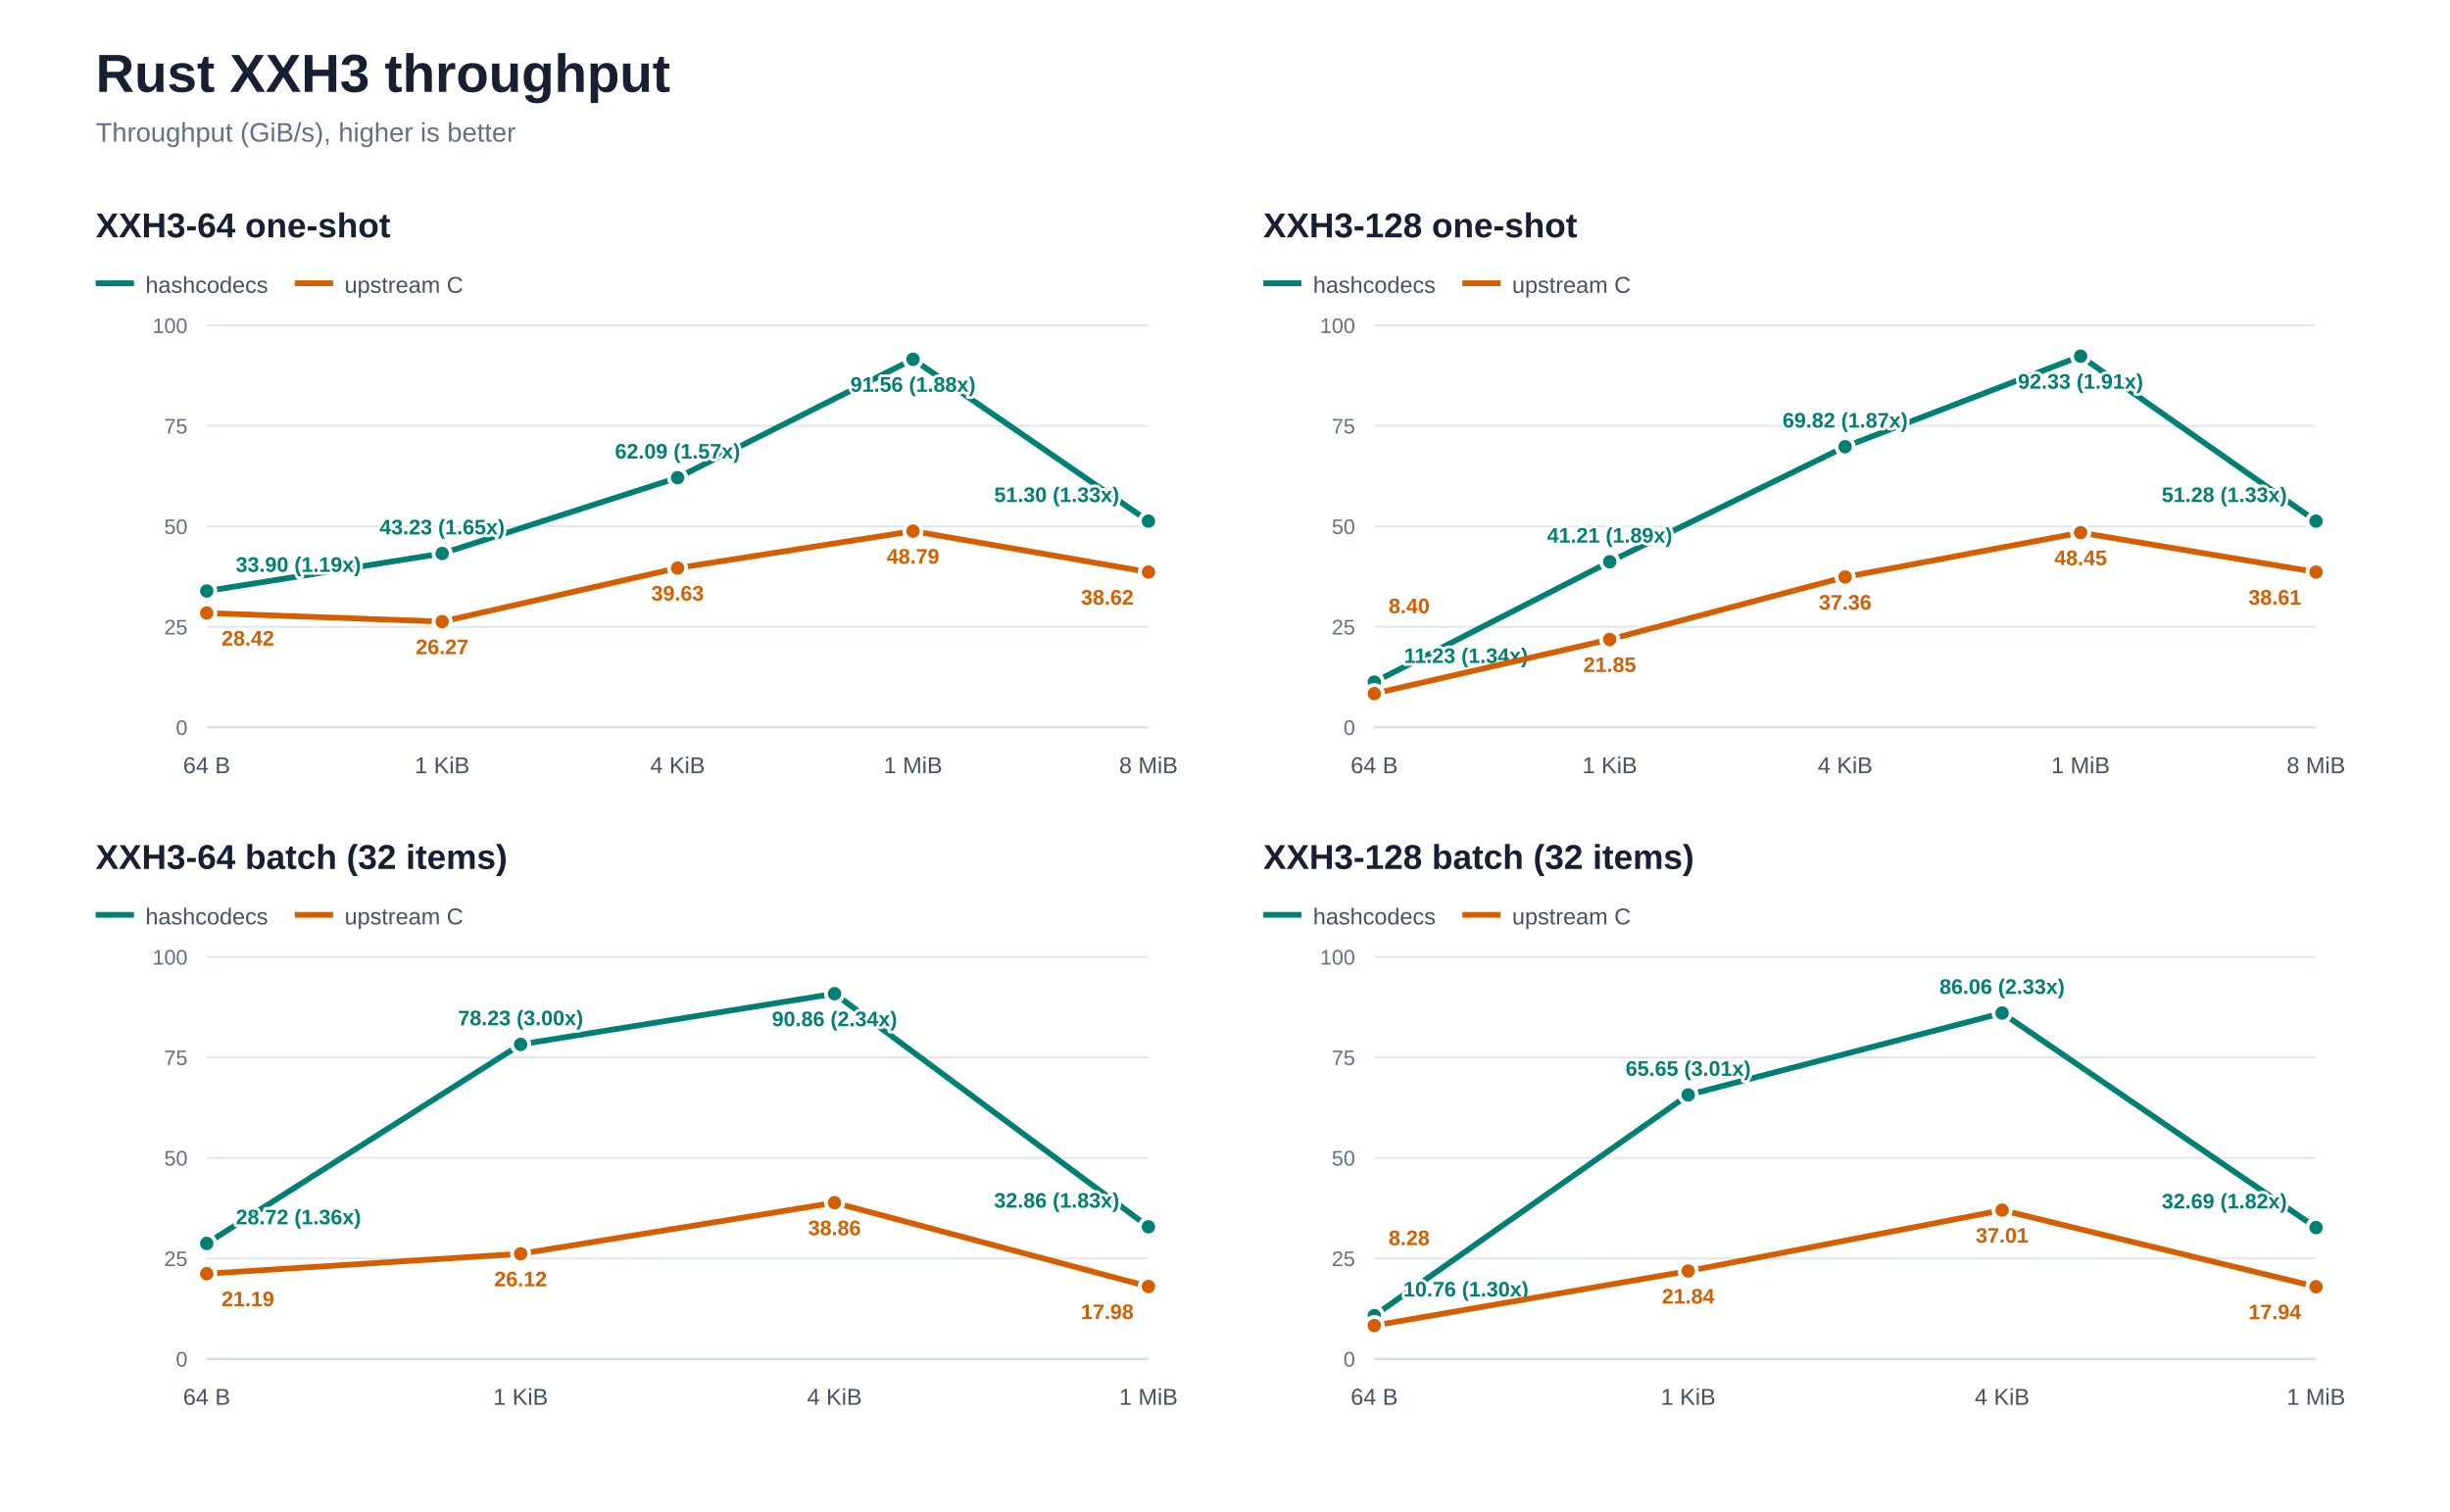
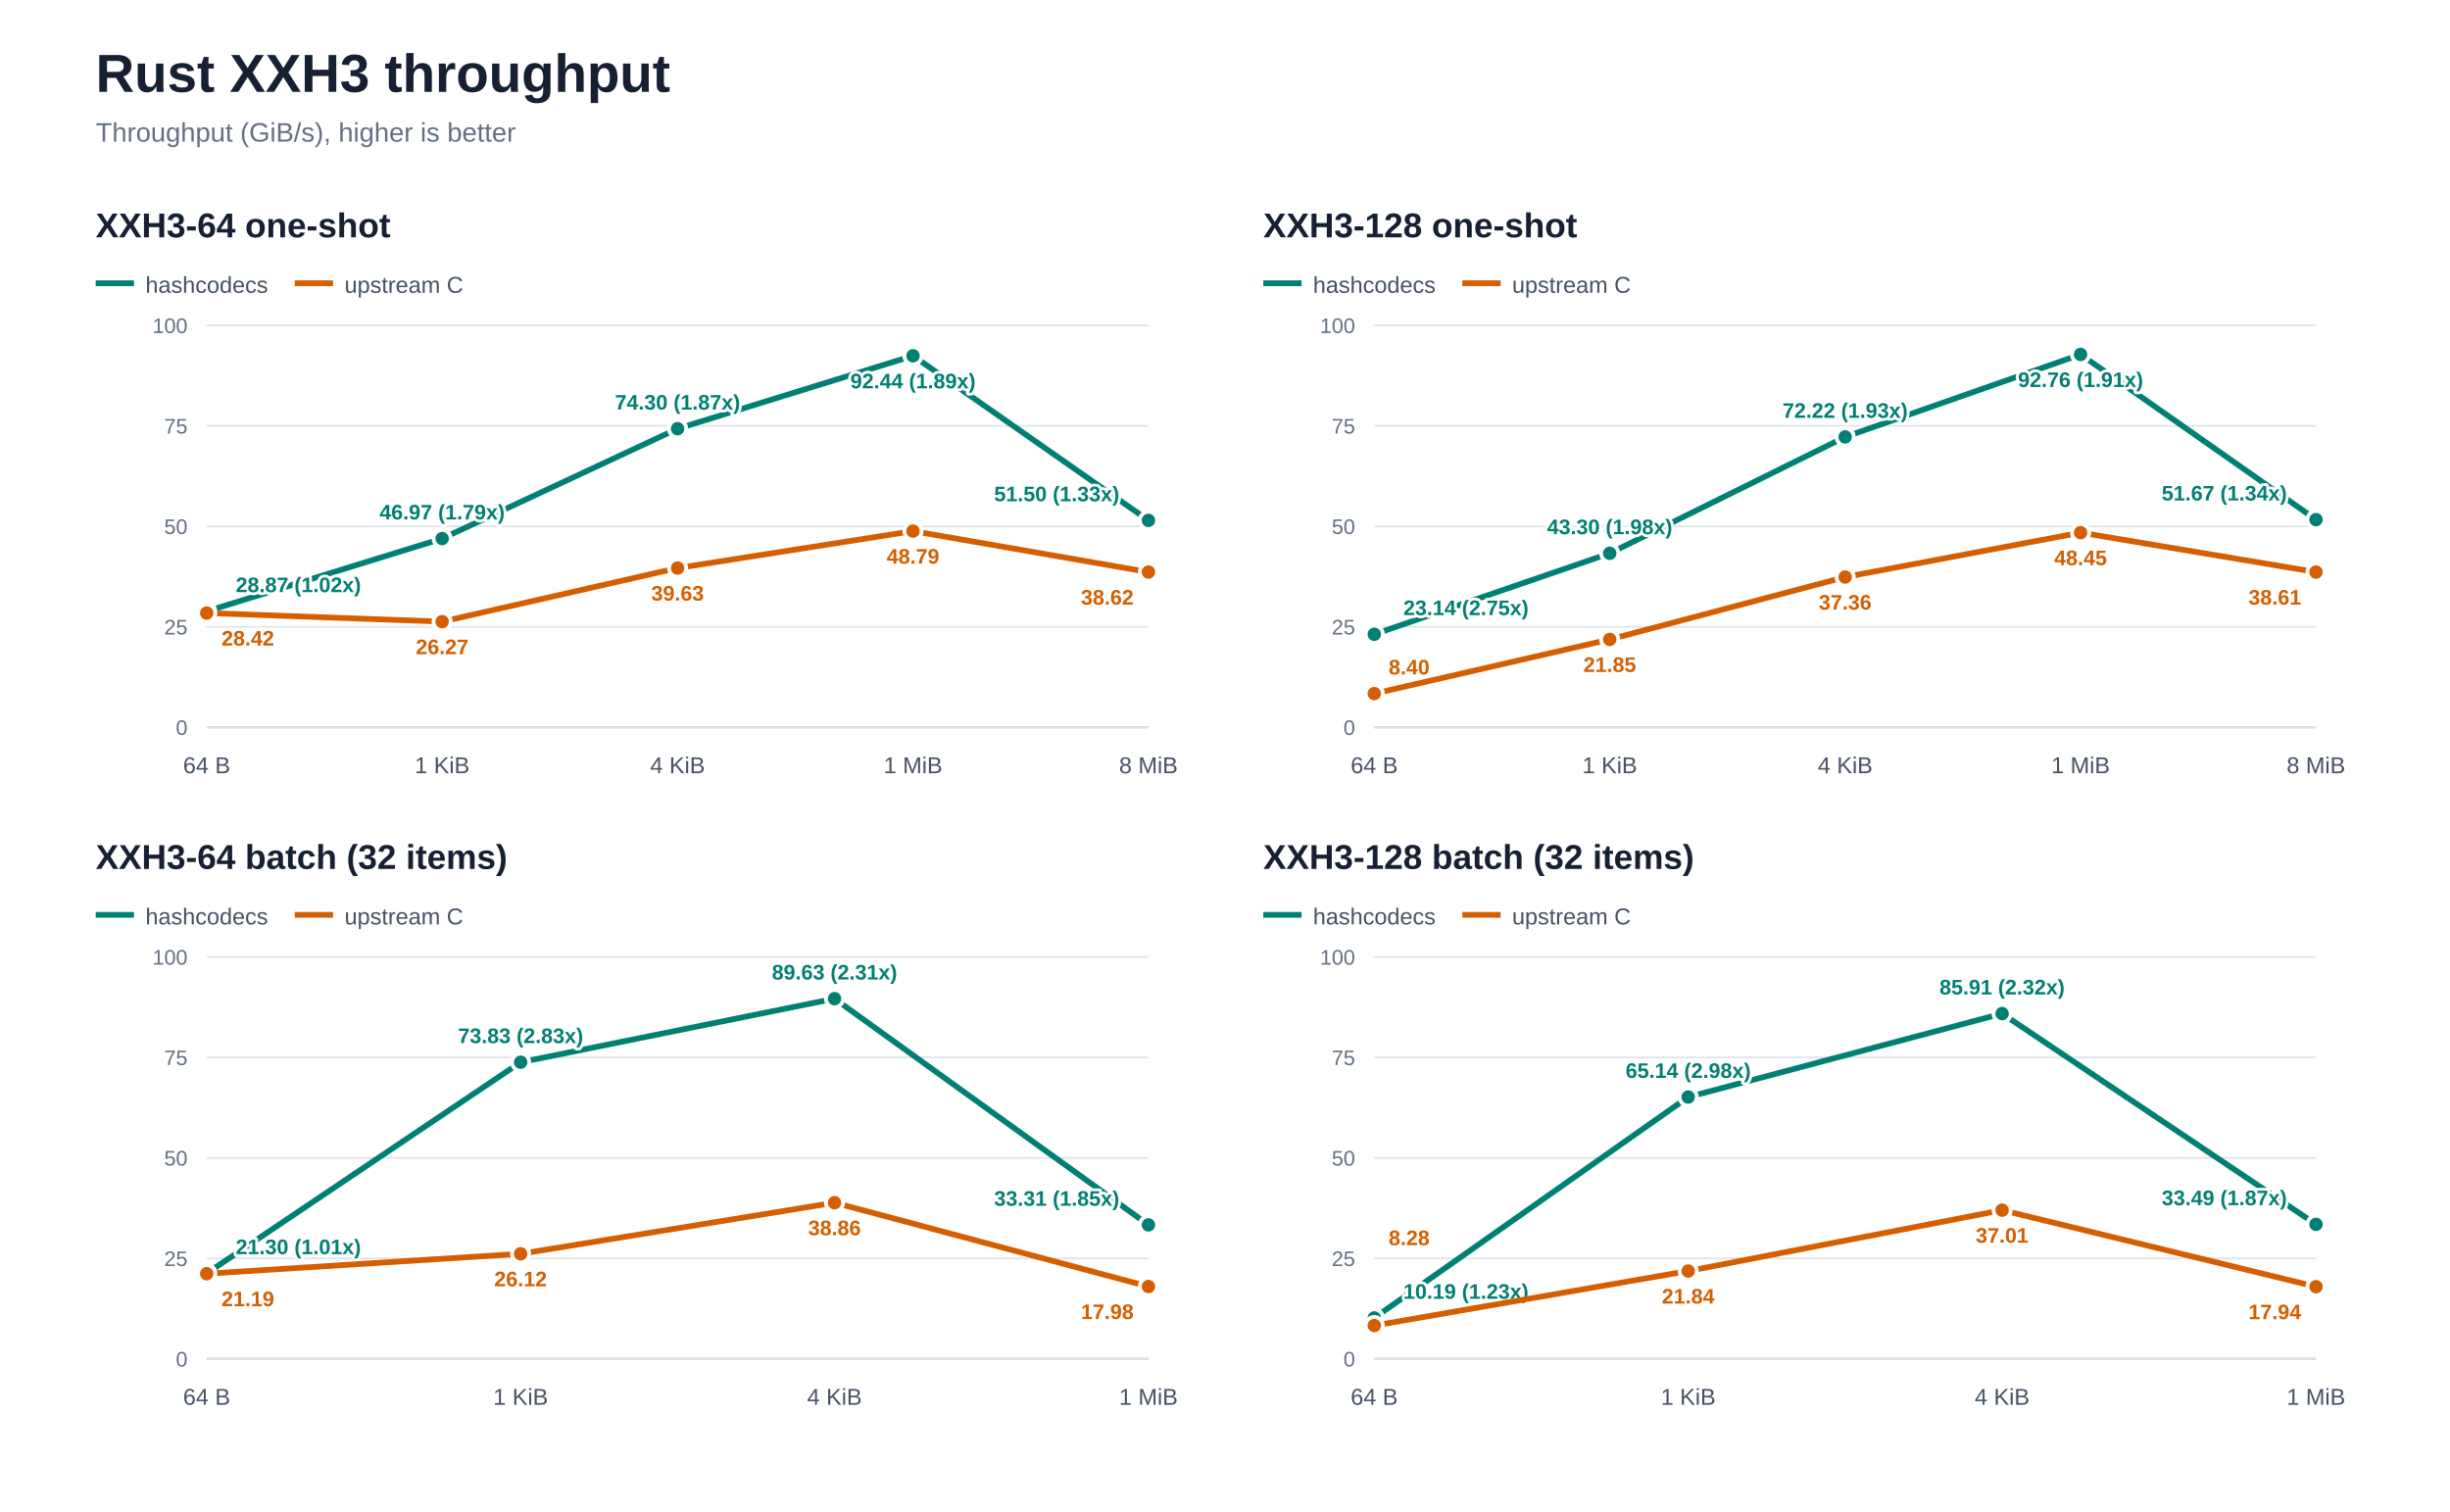
<svg xmlns="http://www.w3.org/2000/svg" width="1280" height="790" viewBox="0 0 1280 790" role="img" aria-labelledby="title desc">
  <rect width="100%" height="100%" fill="#ffffff" />
  <text x="50" y="48" fill="#172033" font-family="Segoe UI,Arial,sans-serif" font-size="28" font-weight="700">Rust XXH3 throughput</text>
  <text x="50" y="74" fill="#637083" font-family="Segoe UI,Arial,sans-serif" font-size="14">Throughput (GiB/s), higher is better</text>
  <text x="50" y="124" fill="#172033" font-family="Segoe UI,Arial,sans-serif" font-size="18" font-weight="600">XXH3-64 one-shot</text>
  <line x1="108" y1="380" x2="600" y2="380" stroke="#9aa5b4" />
  <line x1="50" y1="148" x2="70" y2="148" stroke="#007f73" stroke-width="3" />
  <text x="76" y="153" fill="#465263" font-family="Segoe UI,Arial,sans-serif" font-size="12">hashcodecs</text>
  <line x1="154" y1="148" x2="174" y2="148" stroke="#d55e00" stroke-width="3" />
  <text x="180" y="153" fill="#465263" font-family="Segoe UI,Arial,sans-serif" font-size="12">upstream C</text>
  <line x1="108" y1="380.0" x2="600" y2="380.0" stroke="#e1e6ed" />
  <text x="98" y="384.0" text-anchor="end" fill="#637083" font-family="Segoe UI,Arial,sans-serif" font-size="11">0</text>
  <line x1="108" y1="327.5" x2="600" y2="327.5" stroke="#e1e6ed" />
  <text x="98" y="331.5" text-anchor="end" fill="#637083" font-family="Segoe UI,Arial,sans-serif" font-size="11">25</text>
  <line x1="108" y1="275.0" x2="600" y2="275.0" stroke="#e1e6ed" />
  <text x="98" y="279.0" text-anchor="end" fill="#637083" font-family="Segoe UI,Arial,sans-serif" font-size="11">50</text>
  <line x1="108" y1="222.5" x2="600" y2="222.5" stroke="#e1e6ed" />
  <text x="98" y="226.5" text-anchor="end" fill="#637083" font-family="Segoe UI,Arial,sans-serif" font-size="11">75</text>
  <line x1="108" y1="170.0" x2="600" y2="170.0" stroke="#e1e6ed" />
  <text x="98" y="174.0" text-anchor="end" fill="#637083" font-family="Segoe UI,Arial,sans-serif" font-size="11">100</text>
  <text x="108.0" y="404" text-anchor="middle" fill="#465263" font-family="Segoe UI,Arial,sans-serif" font-size="12">64 B</text>
  <text x="231.0" y="404" text-anchor="middle" fill="#465263" font-family="Segoe UI,Arial,sans-serif" font-size="12">1 KiB</text>
  <text x="354.0" y="404" text-anchor="middle" fill="#465263" font-family="Segoe UI,Arial,sans-serif" font-size="12">4 KiB</text>
  <text x="477.0" y="404" text-anchor="middle" fill="#465263" font-family="Segoe UI,Arial,sans-serif" font-size="12">1 MiB</text>
  <text x="600.0" y="404" text-anchor="middle" fill="#465263" font-family="Segoe UI,Arial,sans-serif" font-size="12">8 MiB</text>
-   <polyline points="108.0,308.8 231.0,289.2 354.0,249.6 477.0,187.7 600.0,272.3" fill="none" stroke="#007f73" stroke-width="3" stroke-linejoin="round" stroke-linecap="round" />
-   <circle cx="108.0" cy="308.8" r="4.5" fill="#007f73" stroke="#ffffff" stroke-width="2" />
-   <text x="155.9" y="298.8" text-anchor="middle" fill="#007f73" font-family="Segoe UI,Arial,sans-serif" font-size="11" font-weight="600" paint-order="stroke" stroke="#ffffff" stroke-width="3" stroke-linejoin="round">33.90 (1.19x)</text>
-   <circle cx="231.0" cy="289.2" r="4.5" fill="#007f73" stroke="#ffffff" stroke-width="2" />
-   <text x="231.0" y="279.2" text-anchor="middle" fill="#007f73" font-family="Segoe UI,Arial,sans-serif" font-size="11" font-weight="600" paint-order="stroke" stroke="#ffffff" stroke-width="3" stroke-linejoin="round">43.23 (1.65x)</text>
-   <circle cx="354.0" cy="249.6" r="4.5" fill="#007f73" stroke="#ffffff" stroke-width="2" />
-   <text x="354.0" y="239.6" text-anchor="middle" fill="#007f73" font-family="Segoe UI,Arial,sans-serif" font-size="11" font-weight="600" paint-order="stroke" stroke="#ffffff" stroke-width="3" stroke-linejoin="round">62.09 (1.57x)</text>
-   <circle cx="477.0" cy="187.7" r="4.5" fill="#007f73" stroke="#ffffff" stroke-width="2" />
-   <text x="477.0" y="204.7" text-anchor="middle" fill="#007f73" font-family="Segoe UI,Arial,sans-serif" font-size="11" font-weight="600" paint-order="stroke" stroke="#ffffff" stroke-width="3" stroke-linejoin="round">91.56 (1.88x)</text>
-   <circle cx="600.0" cy="272.3" r="4.5" fill="#007f73" stroke="#ffffff" stroke-width="2" />
-   <text x="552.1" y="262.3" text-anchor="middle" fill="#007f73" font-family="Segoe UI,Arial,sans-serif" font-size="11" font-weight="600" paint-order="stroke" stroke="#ffffff" stroke-width="3" stroke-linejoin="round">51.30 (1.33x)</text>
+   <polyline points="108.0,319.4 231.0,281.4 354.0,224.0 477.0,185.9 600.0,271.9" fill="none" stroke="#007f73" stroke-width="3" stroke-linejoin="round" stroke-linecap="round" />
+   <circle cx="108.0" cy="319.4" r="4.5" fill="#007f73" stroke="#ffffff" stroke-width="2" />
+   <text x="155.9" y="309.4" text-anchor="middle" fill="#007f73" font-family="Segoe UI,Arial,sans-serif" font-size="11" font-weight="600" paint-order="stroke" stroke="#ffffff" stroke-width="3" stroke-linejoin="round">28.87 (1.02x)</text>
+   <circle cx="231.0" cy="281.4" r="4.5" fill="#007f73" stroke="#ffffff" stroke-width="2" />
+   <text x="231.0" y="271.4" text-anchor="middle" fill="#007f73" font-family="Segoe UI,Arial,sans-serif" font-size="11" font-weight="600" paint-order="stroke" stroke="#ffffff" stroke-width="3" stroke-linejoin="round">46.97 (1.79x)</text>
+   <circle cx="354.0" cy="224.0" r="4.5" fill="#007f73" stroke="#ffffff" stroke-width="2" />
+   <text x="354.0" y="214.0" text-anchor="middle" fill="#007f73" font-family="Segoe UI,Arial,sans-serif" font-size="11" font-weight="600" paint-order="stroke" stroke="#ffffff" stroke-width="3" stroke-linejoin="round">74.30 (1.87x)</text>
+   <circle cx="477.0" cy="185.9" r="4.5" fill="#007f73" stroke="#ffffff" stroke-width="2" />
+   <text x="477.0" y="202.9" text-anchor="middle" fill="#007f73" font-family="Segoe UI,Arial,sans-serif" font-size="11" font-weight="600" paint-order="stroke" stroke="#ffffff" stroke-width="3" stroke-linejoin="round">92.44 (1.89x)</text>
+   <circle cx="600.0" cy="271.9" r="4.5" fill="#007f73" stroke="#ffffff" stroke-width="2" />
+   <text x="552.1" y="261.9" text-anchor="middle" fill="#007f73" font-family="Segoe UI,Arial,sans-serif" font-size="11" font-weight="600" paint-order="stroke" stroke="#ffffff" stroke-width="3" stroke-linejoin="round">51.50 (1.33x)</text>
  <polyline points="108.0,320.3 231.0,324.8 354.0,296.8 477.0,277.5 600.0,298.9" fill="none" stroke="#d55e00" stroke-width="3" stroke-linejoin="round" stroke-linecap="round" />
  <circle cx="108.0" cy="320.3" r="4.5" fill="#d55e00" stroke="#ffffff" stroke-width="2" />
  <text x="129.5" y="337.3" text-anchor="middle" fill="#d55e00" font-family="Segoe UI,Arial,sans-serif" font-size="11" font-weight="600" paint-order="stroke" stroke="#ffffff" stroke-width="3" stroke-linejoin="round">28.42</text>
  <circle cx="231.0" cy="324.8" r="4.5" fill="#d55e00" stroke="#ffffff" stroke-width="2" />
  <text x="231.0" y="341.8" text-anchor="middle" fill="#d55e00" font-family="Segoe UI,Arial,sans-serif" font-size="11" font-weight="600" paint-order="stroke" stroke="#ffffff" stroke-width="3" stroke-linejoin="round">26.27</text>
  <circle cx="354.0" cy="296.8" r="4.5" fill="#d55e00" stroke="#ffffff" stroke-width="2" />
  <text x="354.0" y="313.8" text-anchor="middle" fill="#d55e00" font-family="Segoe UI,Arial,sans-serif" font-size="11" font-weight="600" paint-order="stroke" stroke="#ffffff" stroke-width="3" stroke-linejoin="round">39.63</text>
  <circle cx="477.0" cy="277.5" r="4.5" fill="#d55e00" stroke="#ffffff" stroke-width="2" />
  <text x="477.0" y="294.5" text-anchor="middle" fill="#d55e00" font-family="Segoe UI,Arial,sans-serif" font-size="11" font-weight="600" paint-order="stroke" stroke="#ffffff" stroke-width="3" stroke-linejoin="round">48.79</text>
  <circle cx="600.0" cy="298.9" r="4.5" fill="#d55e00" stroke="#ffffff" stroke-width="2" />
  <text x="578.5" y="315.9" text-anchor="middle" fill="#d55e00" font-family="Segoe UI,Arial,sans-serif" font-size="11" font-weight="600" paint-order="stroke" stroke="#ffffff" stroke-width="3" stroke-linejoin="round">38.62</text>
  <text x="660" y="124" fill="#172033" font-family="Segoe UI,Arial,sans-serif" font-size="18" font-weight="600">XXH3-128 one-shot</text>
  <line x1="718" y1="380" x2="1210" y2="380" stroke="#9aa5b4" />
  <line x1="660" y1="148" x2="680" y2="148" stroke="#007f73" stroke-width="3" />
  <text x="686" y="153" fill="#465263" font-family="Segoe UI,Arial,sans-serif" font-size="12">hashcodecs</text>
  <line x1="764" y1="148" x2="784" y2="148" stroke="#d55e00" stroke-width="3" />
  <text x="790" y="153" fill="#465263" font-family="Segoe UI,Arial,sans-serif" font-size="12">upstream C</text>
  <line x1="718" y1="380.0" x2="1210" y2="380.0" stroke="#e1e6ed" />
  <text x="708" y="384.0" text-anchor="end" fill="#637083" font-family="Segoe UI,Arial,sans-serif" font-size="11">0</text>
  <line x1="718" y1="327.5" x2="1210" y2="327.5" stroke="#e1e6ed" />
  <text x="708" y="331.5" text-anchor="end" fill="#637083" font-family="Segoe UI,Arial,sans-serif" font-size="11">25</text>
  <line x1="718" y1="275.0" x2="1210" y2="275.0" stroke="#e1e6ed" />
  <text x="708" y="279.0" text-anchor="end" fill="#637083" font-family="Segoe UI,Arial,sans-serif" font-size="11">50</text>
  <line x1="718" y1="222.5" x2="1210" y2="222.5" stroke="#e1e6ed" />
  <text x="708" y="226.5" text-anchor="end" fill="#637083" font-family="Segoe UI,Arial,sans-serif" font-size="11">75</text>
  <line x1="718" y1="170.0" x2="1210" y2="170.0" stroke="#e1e6ed" />
  <text x="708" y="174.0" text-anchor="end" fill="#637083" font-family="Segoe UI,Arial,sans-serif" font-size="11">100</text>
  <text x="718.0" y="404" text-anchor="middle" fill="#465263" font-family="Segoe UI,Arial,sans-serif" font-size="12">64 B</text>
  <text x="841.0" y="404" text-anchor="middle" fill="#465263" font-family="Segoe UI,Arial,sans-serif" font-size="12">1 KiB</text>
  <text x="964.0" y="404" text-anchor="middle" fill="#465263" font-family="Segoe UI,Arial,sans-serif" font-size="12">4 KiB</text>
  <text x="1087.0" y="404" text-anchor="middle" fill="#465263" font-family="Segoe UI,Arial,sans-serif" font-size="12">1 MiB</text>
  <text x="1210.0" y="404" text-anchor="middle" fill="#465263" font-family="Segoe UI,Arial,sans-serif" font-size="12">8 MiB</text>
-   <polyline points="718.0,356.4 841.0,293.5 964.0,233.4 1087.0,186.1 1210.0,272.3" fill="none" stroke="#007f73" stroke-width="3" stroke-linejoin="round" stroke-linecap="round" />
-   <circle cx="718.0" cy="356.4" r="4.5" fill="#007f73" stroke="#ffffff" stroke-width="2" />
-   <text x="765.9" y="346.4" text-anchor="middle" fill="#007f73" font-family="Segoe UI,Arial,sans-serif" font-size="11" font-weight="600" paint-order="stroke" stroke="#ffffff" stroke-width="3" stroke-linejoin="round">11.23 (1.34x)</text>
-   <circle cx="841.0" cy="293.5" r="4.5" fill="#007f73" stroke="#ffffff" stroke-width="2" />
-   <text x="841.0" y="283.5" text-anchor="middle" fill="#007f73" font-family="Segoe UI,Arial,sans-serif" font-size="11" font-weight="600" paint-order="stroke" stroke="#ffffff" stroke-width="3" stroke-linejoin="round">41.21 (1.89x)</text>
-   <circle cx="964.0" cy="233.4" r="4.5" fill="#007f73" stroke="#ffffff" stroke-width="2" />
-   <text x="964.0" y="223.4" text-anchor="middle" fill="#007f73" font-family="Segoe UI,Arial,sans-serif" font-size="11" font-weight="600" paint-order="stroke" stroke="#ffffff" stroke-width="3" stroke-linejoin="round">69.82 (1.87x)</text>
-   <circle cx="1087.0" cy="186.1" r="4.5" fill="#007f73" stroke="#ffffff" stroke-width="2" />
-   <text x="1087.0" y="203.1" text-anchor="middle" fill="#007f73" font-family="Segoe UI,Arial,sans-serif" font-size="11" font-weight="600" paint-order="stroke" stroke="#ffffff" stroke-width="3" stroke-linejoin="round">92.33 (1.91x)</text>
-   <circle cx="1210.0" cy="272.3" r="4.5" fill="#007f73" stroke="#ffffff" stroke-width="2" />
-   <text x="1162.1" y="262.3" text-anchor="middle" fill="#007f73" font-family="Segoe UI,Arial,sans-serif" font-size="11" font-weight="600" paint-order="stroke" stroke="#ffffff" stroke-width="3" stroke-linejoin="round">51.28 (1.33x)</text>
+   <polyline points="718.0,331.4 841.0,289.1 964.0,228.3 1087.0,185.2 1210.0,271.5" fill="none" stroke="#007f73" stroke-width="3" stroke-linejoin="round" stroke-linecap="round" />
+   <circle cx="718.0" cy="331.4" r="4.5" fill="#007f73" stroke="#ffffff" stroke-width="2" />
+   <text x="765.9" y="321.4" text-anchor="middle" fill="#007f73" font-family="Segoe UI,Arial,sans-serif" font-size="11" font-weight="600" paint-order="stroke" stroke="#ffffff" stroke-width="3" stroke-linejoin="round">23.14 (2.75x)</text>
+   <circle cx="841.0" cy="289.1" r="4.5" fill="#007f73" stroke="#ffffff" stroke-width="2" />
+   <text x="841.0" y="279.1" text-anchor="middle" fill="#007f73" font-family="Segoe UI,Arial,sans-serif" font-size="11" font-weight="600" paint-order="stroke" stroke="#ffffff" stroke-width="3" stroke-linejoin="round">43.30 (1.98x)</text>
+   <circle cx="964.0" cy="228.3" r="4.5" fill="#007f73" stroke="#ffffff" stroke-width="2" />
+   <text x="964.0" y="218.3" text-anchor="middle" fill="#007f73" font-family="Segoe UI,Arial,sans-serif" font-size="11" font-weight="600" paint-order="stroke" stroke="#ffffff" stroke-width="3" stroke-linejoin="round">72.22 (1.93x)</text>
+   <circle cx="1087.0" cy="185.2" r="4.5" fill="#007f73" stroke="#ffffff" stroke-width="2" />
+   <text x="1087.0" y="202.2" text-anchor="middle" fill="#007f73" font-family="Segoe UI,Arial,sans-serif" font-size="11" font-weight="600" paint-order="stroke" stroke="#ffffff" stroke-width="3" stroke-linejoin="round">92.76 (1.91x)</text>
+   <circle cx="1210.0" cy="271.5" r="4.5" fill="#007f73" stroke="#ffffff" stroke-width="2" />
+   <text x="1162.1" y="261.5" text-anchor="middle" fill="#007f73" font-family="Segoe UI,Arial,sans-serif" font-size="11" font-weight="600" paint-order="stroke" stroke="#ffffff" stroke-width="3" stroke-linejoin="round">51.67 (1.34x)</text>
  <polyline points="718.0,362.4 841.0,334.1 964.0,301.5 1087.0,278.3 1210.0,298.9" fill="none" stroke="#d55e00" stroke-width="3" stroke-linejoin="round" stroke-linecap="round" />
  <circle cx="718.0" cy="362.4" r="4.5" fill="#d55e00" stroke="#ffffff" stroke-width="2" />
-   <text x="736.2" y="320.4" text-anchor="middle" fill="#d55e00" font-family="Segoe UI,Arial,sans-serif" font-size="11" font-weight="600" paint-order="stroke" stroke="#ffffff" stroke-width="3" stroke-linejoin="round">8.40</text>
+   <text x="736.2" y="352.4" text-anchor="middle" fill="#d55e00" font-family="Segoe UI,Arial,sans-serif" font-size="11" font-weight="600" paint-order="stroke" stroke="#ffffff" stroke-width="3" stroke-linejoin="round">8.40</text>
  <circle cx="841.0" cy="334.1" r="4.5" fill="#d55e00" stroke="#ffffff" stroke-width="2" />
  <text x="841.0" y="351.1" text-anchor="middle" fill="#d55e00" font-family="Segoe UI,Arial,sans-serif" font-size="11" font-weight="600" paint-order="stroke" stroke="#ffffff" stroke-width="3" stroke-linejoin="round">21.85</text>
  <circle cx="964.0" cy="301.5" r="4.5" fill="#d55e00" stroke="#ffffff" stroke-width="2" />
  <text x="964.0" y="318.5" text-anchor="middle" fill="#d55e00" font-family="Segoe UI,Arial,sans-serif" font-size="11" font-weight="600" paint-order="stroke" stroke="#ffffff" stroke-width="3" stroke-linejoin="round">37.36</text>
  <circle cx="1087.0" cy="278.3" r="4.5" fill="#d55e00" stroke="#ffffff" stroke-width="2" />
  <text x="1087.0" y="295.3" text-anchor="middle" fill="#d55e00" font-family="Segoe UI,Arial,sans-serif" font-size="11" font-weight="600" paint-order="stroke" stroke="#ffffff" stroke-width="3" stroke-linejoin="round">48.45</text>
  <circle cx="1210.0" cy="298.9" r="4.5" fill="#d55e00" stroke="#ffffff" stroke-width="2" />
  <text x="1188.5" y="315.9" text-anchor="middle" fill="#d55e00" font-family="Segoe UI,Arial,sans-serif" font-size="11" font-weight="600" paint-order="stroke" stroke="#ffffff" stroke-width="3" stroke-linejoin="round">38.61</text>
  <text x="50" y="454" fill="#172033" font-family="Segoe UI,Arial,sans-serif" font-size="18" font-weight="600">XXH3-64 batch (32 items)</text>
  <line x1="108" y1="710" x2="600" y2="710" stroke="#9aa5b4" />
  <line x1="50" y1="478" x2="70" y2="478" stroke="#007f73" stroke-width="3" />
  <text x="76" y="483" fill="#465263" font-family="Segoe UI,Arial,sans-serif" font-size="12">hashcodecs</text>
  <line x1="154" y1="478" x2="174" y2="478" stroke="#d55e00" stroke-width="3" />
  <text x="180" y="483" fill="#465263" font-family="Segoe UI,Arial,sans-serif" font-size="12">upstream C</text>
  <line x1="108" y1="710.0" x2="600" y2="710.0" stroke="#e1e6ed" />
  <text x="98" y="714.0" text-anchor="end" fill="#637083" font-family="Segoe UI,Arial,sans-serif" font-size="11">0</text>
  <line x1="108" y1="657.5" x2="600" y2="657.5" stroke="#e1e6ed" />
  <text x="98" y="661.5" text-anchor="end" fill="#637083" font-family="Segoe UI,Arial,sans-serif" font-size="11">25</text>
  <line x1="108" y1="605.0" x2="600" y2="605.0" stroke="#e1e6ed" />
  <text x="98" y="609.0" text-anchor="end" fill="#637083" font-family="Segoe UI,Arial,sans-serif" font-size="11">50</text>
  <line x1="108" y1="552.5" x2="600" y2="552.5" stroke="#e1e6ed" />
  <text x="98" y="556.5" text-anchor="end" fill="#637083" font-family="Segoe UI,Arial,sans-serif" font-size="11">75</text>
  <line x1="108" y1="500.0" x2="600" y2="500.0" stroke="#e1e6ed" />
  <text x="98" y="504.0" text-anchor="end" fill="#637083" font-family="Segoe UI,Arial,sans-serif" font-size="11">100</text>
  <text x="108.0" y="734" text-anchor="middle" fill="#465263" font-family="Segoe UI,Arial,sans-serif" font-size="12">64 B</text>
  <text x="272.0" y="734" text-anchor="middle" fill="#465263" font-family="Segoe UI,Arial,sans-serif" font-size="12">1 KiB</text>
  <text x="436.0" y="734" text-anchor="middle" fill="#465263" font-family="Segoe UI,Arial,sans-serif" font-size="12">4 KiB</text>
  <text x="600.0" y="734" text-anchor="middle" fill="#465263" font-family="Segoe UI,Arial,sans-serif" font-size="12">1 MiB</text>
-   <polyline points="108.0,649.7 272.0,545.7 436.0,519.2 600.0,641.0" fill="none" stroke="#007f73" stroke-width="3" stroke-linejoin="round" stroke-linecap="round" />
-   <circle cx="108.0" cy="649.7" r="4.5" fill="#007f73" stroke="#ffffff" stroke-width="2" />
-   <text x="155.9" y="639.7" text-anchor="middle" fill="#007f73" font-family="Segoe UI,Arial,sans-serif" font-size="11" font-weight="600" paint-order="stroke" stroke="#ffffff" stroke-width="3" stroke-linejoin="round">28.72 (1.36x)</text>
-   <circle cx="272.0" cy="545.7" r="4.5" fill="#007f73" stroke="#ffffff" stroke-width="2" />
-   <text x="272.0" y="535.7" text-anchor="middle" fill="#007f73" font-family="Segoe UI,Arial,sans-serif" font-size="11" font-weight="600" paint-order="stroke" stroke="#ffffff" stroke-width="3" stroke-linejoin="round">78.23 (3.00x)</text>
-   <circle cx="436.0" cy="519.2" r="4.5" fill="#007f73" stroke="#ffffff" stroke-width="2" />
-   <text x="436.0" y="536.2" text-anchor="middle" fill="#007f73" font-family="Segoe UI,Arial,sans-serif" font-size="11" font-weight="600" paint-order="stroke" stroke="#ffffff" stroke-width="3" stroke-linejoin="round">90.86 (2.34x)</text>
-   <circle cx="600.0" cy="641.0" r="4.5" fill="#007f73" stroke="#ffffff" stroke-width="2" />
-   <text x="552.1" y="631.0" text-anchor="middle" fill="#007f73" font-family="Segoe UI,Arial,sans-serif" font-size="11" font-weight="600" paint-order="stroke" stroke="#ffffff" stroke-width="3" stroke-linejoin="round">32.86 (1.83x)</text>
+   <polyline points="108.0,665.3 272.0,555.0 436.0,521.8 600.0,640.0" fill="none" stroke="#007f73" stroke-width="3" stroke-linejoin="round" stroke-linecap="round" />
+   <circle cx="108.0" cy="665.3" r="4.5" fill="#007f73" stroke="#ffffff" stroke-width="2" />
+   <text x="155.9" y="655.3" text-anchor="middle" fill="#007f73" font-family="Segoe UI,Arial,sans-serif" font-size="11" font-weight="600" paint-order="stroke" stroke="#ffffff" stroke-width="3" stroke-linejoin="round">21.30 (1.01x)</text>
+   <circle cx="272.0" cy="555.0" r="4.5" fill="#007f73" stroke="#ffffff" stroke-width="2" />
+   <text x="272.0" y="545.0" text-anchor="middle" fill="#007f73" font-family="Segoe UI,Arial,sans-serif" font-size="11" font-weight="600" paint-order="stroke" stroke="#ffffff" stroke-width="3" stroke-linejoin="round">73.83 (2.83x)</text>
+   <circle cx="436.0" cy="521.8" r="4.5" fill="#007f73" stroke="#ffffff" stroke-width="2" />
+   <text x="436.0" y="511.8" text-anchor="middle" fill="#007f73" font-family="Segoe UI,Arial,sans-serif" font-size="11" font-weight="600" paint-order="stroke" stroke="#ffffff" stroke-width="3" stroke-linejoin="round">89.63 (2.31x)</text>
+   <circle cx="600.0" cy="640.0" r="4.5" fill="#007f73" stroke="#ffffff" stroke-width="2" />
+   <text x="552.1" y="630.0" text-anchor="middle" fill="#007f73" font-family="Segoe UI,Arial,sans-serif" font-size="11" font-weight="600" paint-order="stroke" stroke="#ffffff" stroke-width="3" stroke-linejoin="round">33.31 (1.85x)</text>
  <polyline points="108.0,665.5 272.0,655.1 436.0,628.4 600.0,672.2" fill="none" stroke="#d55e00" stroke-width="3" stroke-linejoin="round" stroke-linecap="round" />
  <circle cx="108.0" cy="665.5" r="4.5" fill="#d55e00" stroke="#ffffff" stroke-width="2" />
  <text x="129.5" y="682.5" text-anchor="middle" fill="#d55e00" font-family="Segoe UI,Arial,sans-serif" font-size="11" font-weight="600" paint-order="stroke" stroke="#ffffff" stroke-width="3" stroke-linejoin="round">21.19</text>
  <circle cx="272.0" cy="655.1" r="4.5" fill="#d55e00" stroke="#ffffff" stroke-width="2" />
  <text x="272.0" y="672.1" text-anchor="middle" fill="#d55e00" font-family="Segoe UI,Arial,sans-serif" font-size="11" font-weight="600" paint-order="stroke" stroke="#ffffff" stroke-width="3" stroke-linejoin="round">26.12</text>
  <circle cx="436.0" cy="628.4" r="4.5" fill="#d55e00" stroke="#ffffff" stroke-width="2" />
  <text x="436.0" y="645.4" text-anchor="middle" fill="#d55e00" font-family="Segoe UI,Arial,sans-serif" font-size="11" font-weight="600" paint-order="stroke" stroke="#ffffff" stroke-width="3" stroke-linejoin="round">38.86</text>
  <circle cx="600.0" cy="672.2" r="4.5" fill="#d55e00" stroke="#ffffff" stroke-width="2" />
  <text x="578.5" y="689.2" text-anchor="middle" fill="#d55e00" font-family="Segoe UI,Arial,sans-serif" font-size="11" font-weight="600" paint-order="stroke" stroke="#ffffff" stroke-width="3" stroke-linejoin="round">17.98</text>
  <text x="660" y="454" fill="#172033" font-family="Segoe UI,Arial,sans-serif" font-size="18" font-weight="600">XXH3-128 batch (32 items)</text>
  <line x1="718" y1="710" x2="1210" y2="710" stroke="#9aa5b4" />
  <line x1="660" y1="478" x2="680" y2="478" stroke="#007f73" stroke-width="3" />
  <text x="686" y="483" fill="#465263" font-family="Segoe UI,Arial,sans-serif" font-size="12">hashcodecs</text>
  <line x1="764" y1="478" x2="784" y2="478" stroke="#d55e00" stroke-width="3" />
  <text x="790" y="483" fill="#465263" font-family="Segoe UI,Arial,sans-serif" font-size="12">upstream C</text>
  <line x1="718" y1="710.0" x2="1210" y2="710.0" stroke="#e1e6ed" />
  <text x="708" y="714.0" text-anchor="end" fill="#637083" font-family="Segoe UI,Arial,sans-serif" font-size="11">0</text>
  <line x1="718" y1="657.5" x2="1210" y2="657.5" stroke="#e1e6ed" />
  <text x="708" y="661.5" text-anchor="end" fill="#637083" font-family="Segoe UI,Arial,sans-serif" font-size="11">25</text>
  <line x1="718" y1="605.0" x2="1210" y2="605.0" stroke="#e1e6ed" />
  <text x="708" y="609.0" text-anchor="end" fill="#637083" font-family="Segoe UI,Arial,sans-serif" font-size="11">50</text>
  <line x1="718" y1="552.5" x2="1210" y2="552.5" stroke="#e1e6ed" />
  <text x="708" y="556.5" text-anchor="end" fill="#637083" font-family="Segoe UI,Arial,sans-serif" font-size="11">75</text>
  <line x1="718" y1="500.0" x2="1210" y2="500.0" stroke="#e1e6ed" />
  <text x="708" y="504.0" text-anchor="end" fill="#637083" font-family="Segoe UI,Arial,sans-serif" font-size="11">100</text>
  <text x="718.0" y="734" text-anchor="middle" fill="#465263" font-family="Segoe UI,Arial,sans-serif" font-size="12">64 B</text>
  <text x="882.0" y="734" text-anchor="middle" fill="#465263" font-family="Segoe UI,Arial,sans-serif" font-size="12">1 KiB</text>
  <text x="1046.0" y="734" text-anchor="middle" fill="#465263" font-family="Segoe UI,Arial,sans-serif" font-size="12">4 KiB</text>
  <text x="1210.0" y="734" text-anchor="middle" fill="#465263" font-family="Segoe UI,Arial,sans-serif" font-size="12">1 MiB</text>
-   <polyline points="718.0,687.4 882.0,572.1 1046.0,529.3 1210.0,641.4" fill="none" stroke="#007f73" stroke-width="3" stroke-linejoin="round" stroke-linecap="round" />
-   <circle cx="718.0" cy="687.4" r="4.5" fill="#007f73" stroke="#ffffff" stroke-width="2" />
-   <text x="765.9" y="677.4" text-anchor="middle" fill="#007f73" font-family="Segoe UI,Arial,sans-serif" font-size="11" font-weight="600" paint-order="stroke" stroke="#ffffff" stroke-width="3" stroke-linejoin="round">10.76 (1.30x)</text>
-   <circle cx="882.0" cy="572.1" r="4.5" fill="#007f73" stroke="#ffffff" stroke-width="2" />
-   <text x="882.0" y="562.1" text-anchor="middle" fill="#007f73" font-family="Segoe UI,Arial,sans-serif" font-size="11" font-weight="600" paint-order="stroke" stroke="#ffffff" stroke-width="3" stroke-linejoin="round">65.65 (3.01x)</text>
-   <circle cx="1046.0" cy="529.3" r="4.5" fill="#007f73" stroke="#ffffff" stroke-width="2" />
-   <text x="1046.0" y="519.3" text-anchor="middle" fill="#007f73" font-family="Segoe UI,Arial,sans-serif" font-size="11" font-weight="600" paint-order="stroke" stroke="#ffffff" stroke-width="3" stroke-linejoin="round">86.06 (2.33x)</text>
-   <circle cx="1210.0" cy="641.4" r="4.5" fill="#007f73" stroke="#ffffff" stroke-width="2" />
-   <text x="1162.1" y="631.4" text-anchor="middle" fill="#007f73" font-family="Segoe UI,Arial,sans-serif" font-size="11" font-weight="600" paint-order="stroke" stroke="#ffffff" stroke-width="3" stroke-linejoin="round">32.69 (1.82x)</text>
+   <polyline points="718.0,688.6 882.0,573.2 1046.0,529.6 1210.0,639.7" fill="none" stroke="#007f73" stroke-width="3" stroke-linejoin="round" stroke-linecap="round" />
+   <circle cx="718.0" cy="688.6" r="4.5" fill="#007f73" stroke="#ffffff" stroke-width="2" />
+   <text x="765.9" y="678.6" text-anchor="middle" fill="#007f73" font-family="Segoe UI,Arial,sans-serif" font-size="11" font-weight="600" paint-order="stroke" stroke="#ffffff" stroke-width="3" stroke-linejoin="round">10.19 (1.23x)</text>
+   <circle cx="882.0" cy="573.2" r="4.5" fill="#007f73" stroke="#ffffff" stroke-width="2" />
+   <text x="882.0" y="563.2" text-anchor="middle" fill="#007f73" font-family="Segoe UI,Arial,sans-serif" font-size="11" font-weight="600" paint-order="stroke" stroke="#ffffff" stroke-width="3" stroke-linejoin="round">65.14 (2.98x)</text>
+   <circle cx="1046.0" cy="529.6" r="4.5" fill="#007f73" stroke="#ffffff" stroke-width="2" />
+   <text x="1046.0" y="519.6" text-anchor="middle" fill="#007f73" font-family="Segoe UI,Arial,sans-serif" font-size="11" font-weight="600" paint-order="stroke" stroke="#ffffff" stroke-width="3" stroke-linejoin="round">85.91 (2.32x)</text>
+   <circle cx="1210.0" cy="639.7" r="4.5" fill="#007f73" stroke="#ffffff" stroke-width="2" />
+   <text x="1162.1" y="629.7" text-anchor="middle" fill="#007f73" font-family="Segoe UI,Arial,sans-serif" font-size="11" font-weight="600" paint-order="stroke" stroke="#ffffff" stroke-width="3" stroke-linejoin="round">33.49 (1.87x)</text>
  <polyline points="718.0,692.6 882.0,664.1 1046.0,632.3 1210.0,672.3" fill="none" stroke="#d55e00" stroke-width="3" stroke-linejoin="round" stroke-linecap="round" />
  <circle cx="718.0" cy="692.6" r="4.5" fill="#d55e00" stroke="#ffffff" stroke-width="2" />
  <text x="736.2" y="650.6" text-anchor="middle" fill="#d55e00" font-family="Segoe UI,Arial,sans-serif" font-size="11" font-weight="600" paint-order="stroke" stroke="#ffffff" stroke-width="3" stroke-linejoin="round">8.28</text>
  <circle cx="882.0" cy="664.1" r="4.5" fill="#d55e00" stroke="#ffffff" stroke-width="2" />
  <text x="882.0" y="681.1" text-anchor="middle" fill="#d55e00" font-family="Segoe UI,Arial,sans-serif" font-size="11" font-weight="600" paint-order="stroke" stroke="#ffffff" stroke-width="3" stroke-linejoin="round">21.84</text>
  <circle cx="1046.0" cy="632.3" r="4.5" fill="#d55e00" stroke="#ffffff" stroke-width="2" />
  <text x="1046.0" y="649.3" text-anchor="middle" fill="#d55e00" font-family="Segoe UI,Arial,sans-serif" font-size="11" font-weight="600" paint-order="stroke" stroke="#ffffff" stroke-width="3" stroke-linejoin="round">37.01</text>
  <circle cx="1210.0" cy="672.3" r="4.5" fill="#d55e00" stroke="#ffffff" stroke-width="2" />
  <text x="1188.5" y="689.3" text-anchor="middle" fill="#d55e00" font-family="Segoe UI,Arial,sans-serif" font-size="11" font-weight="600" paint-order="stroke" stroke="#ffffff" stroke-width="3" stroke-linejoin="round">17.94</text>
</svg>
